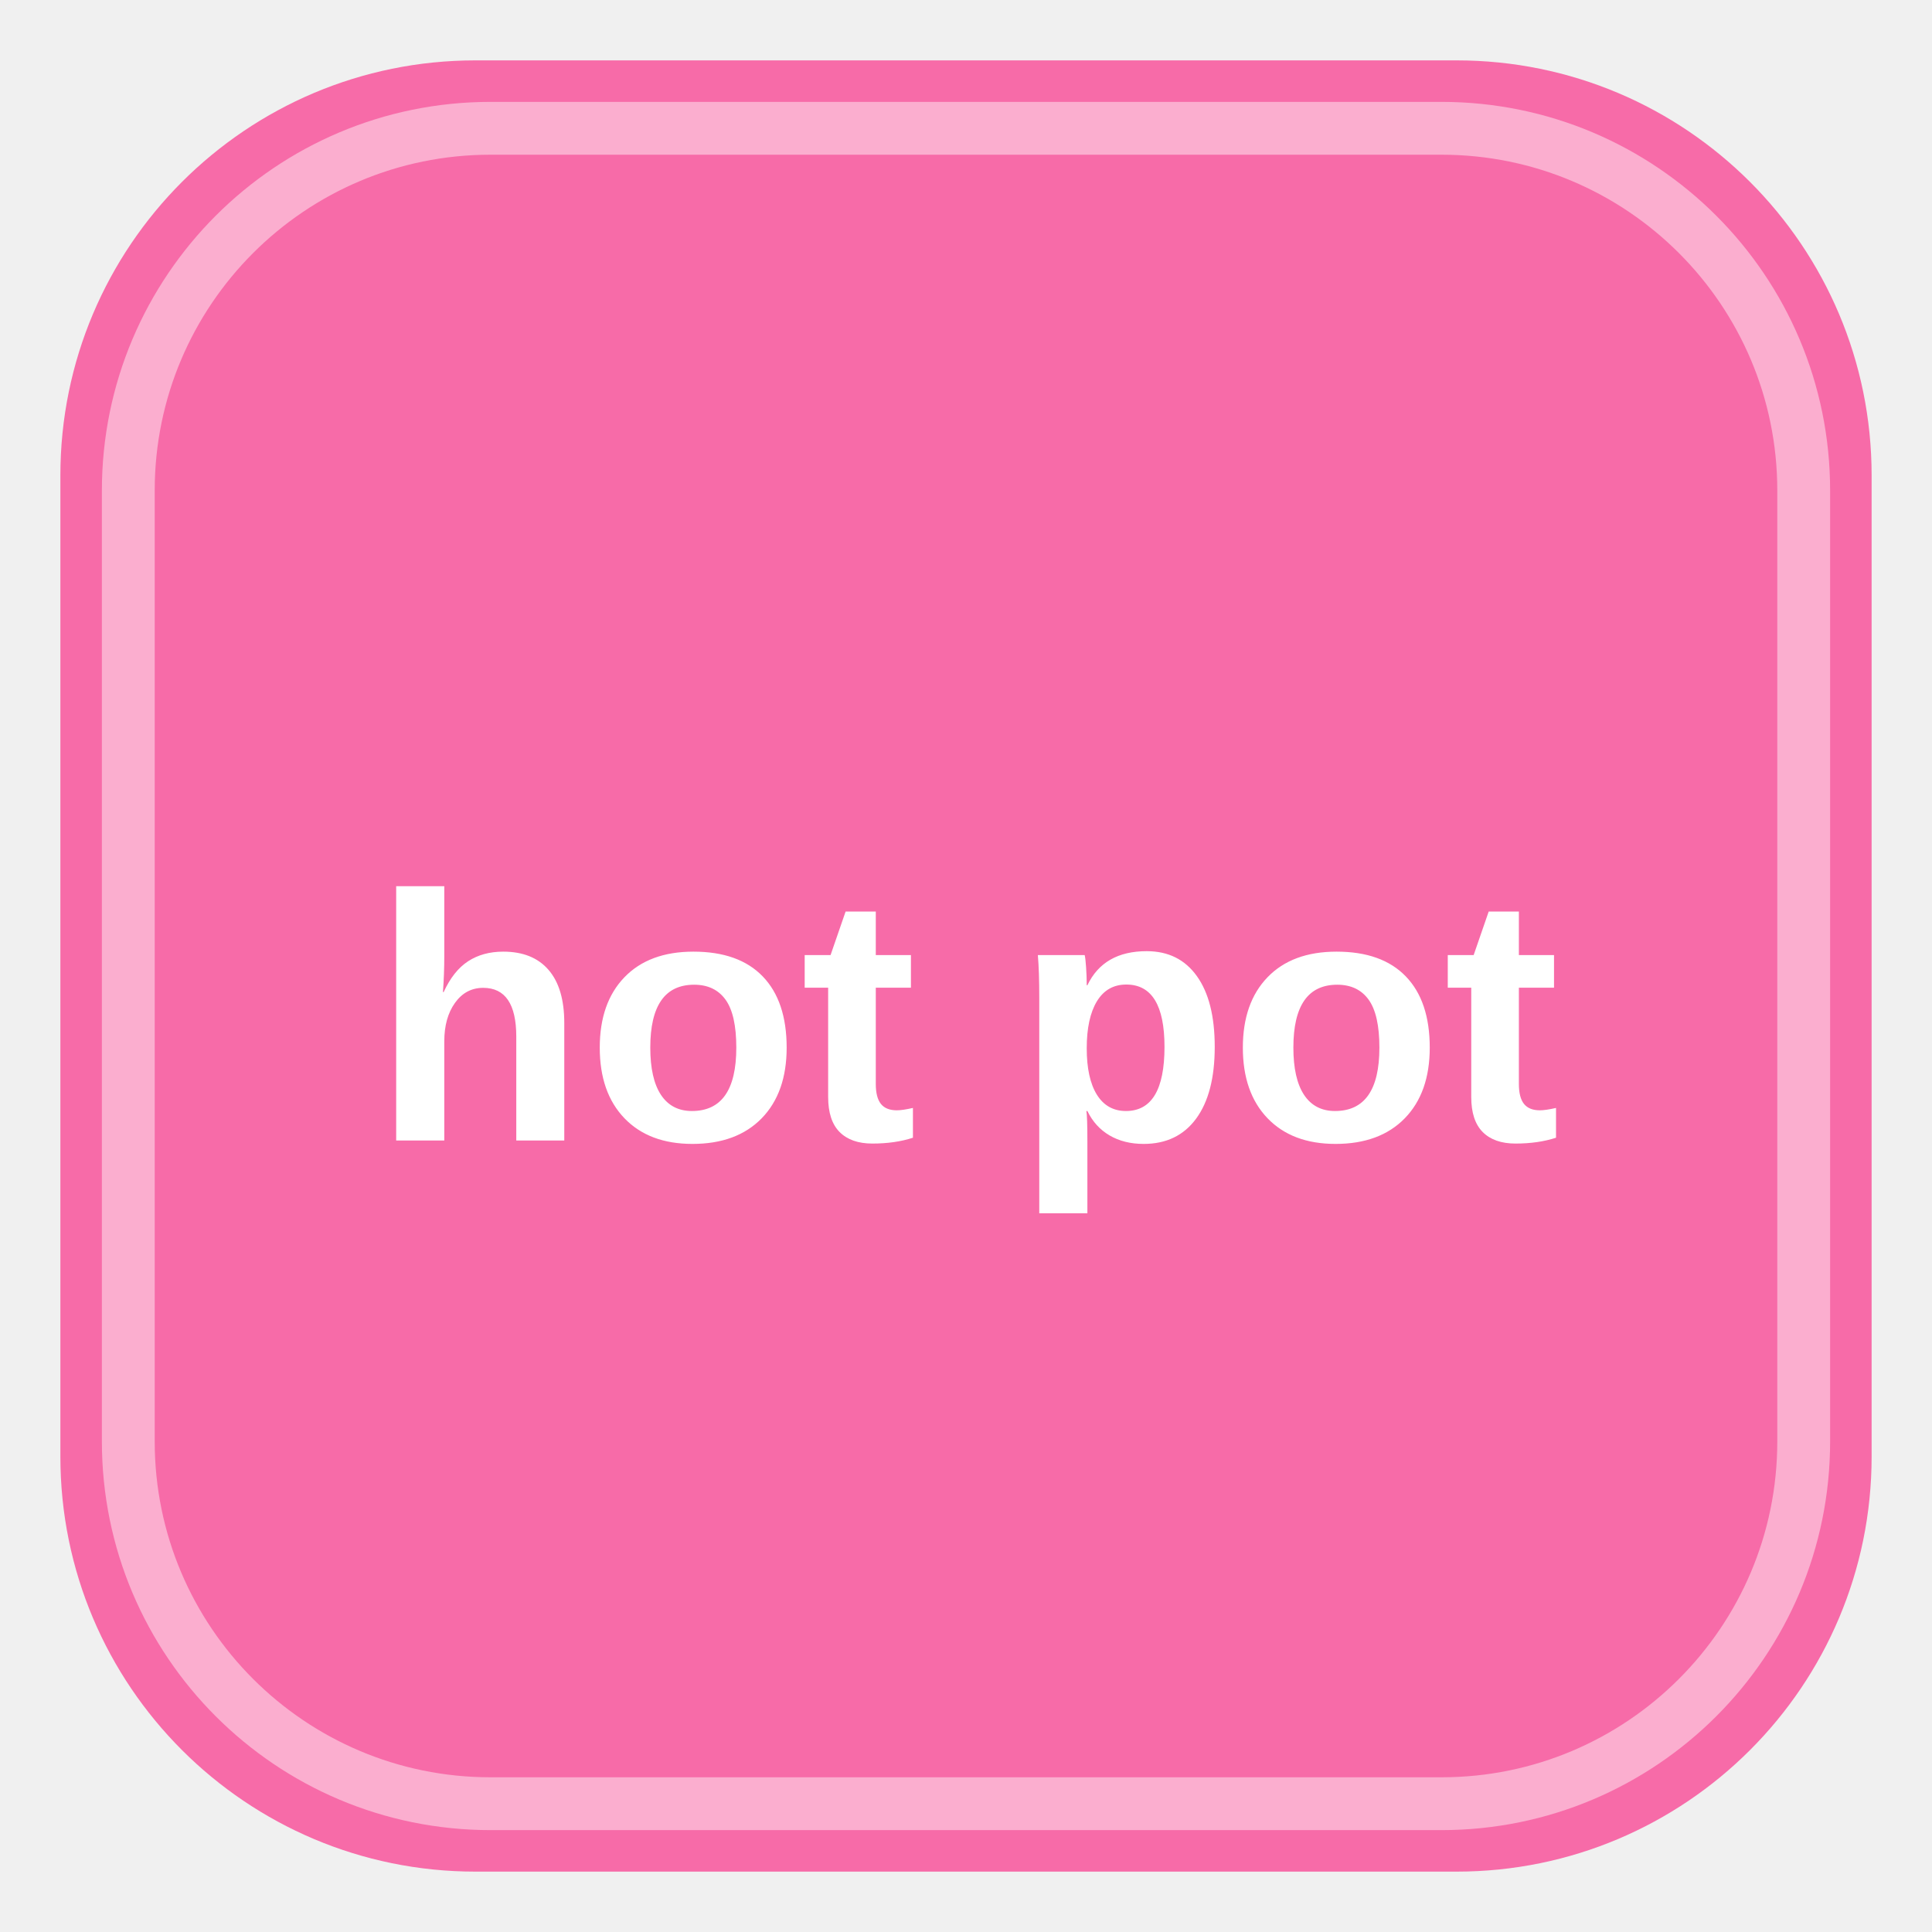
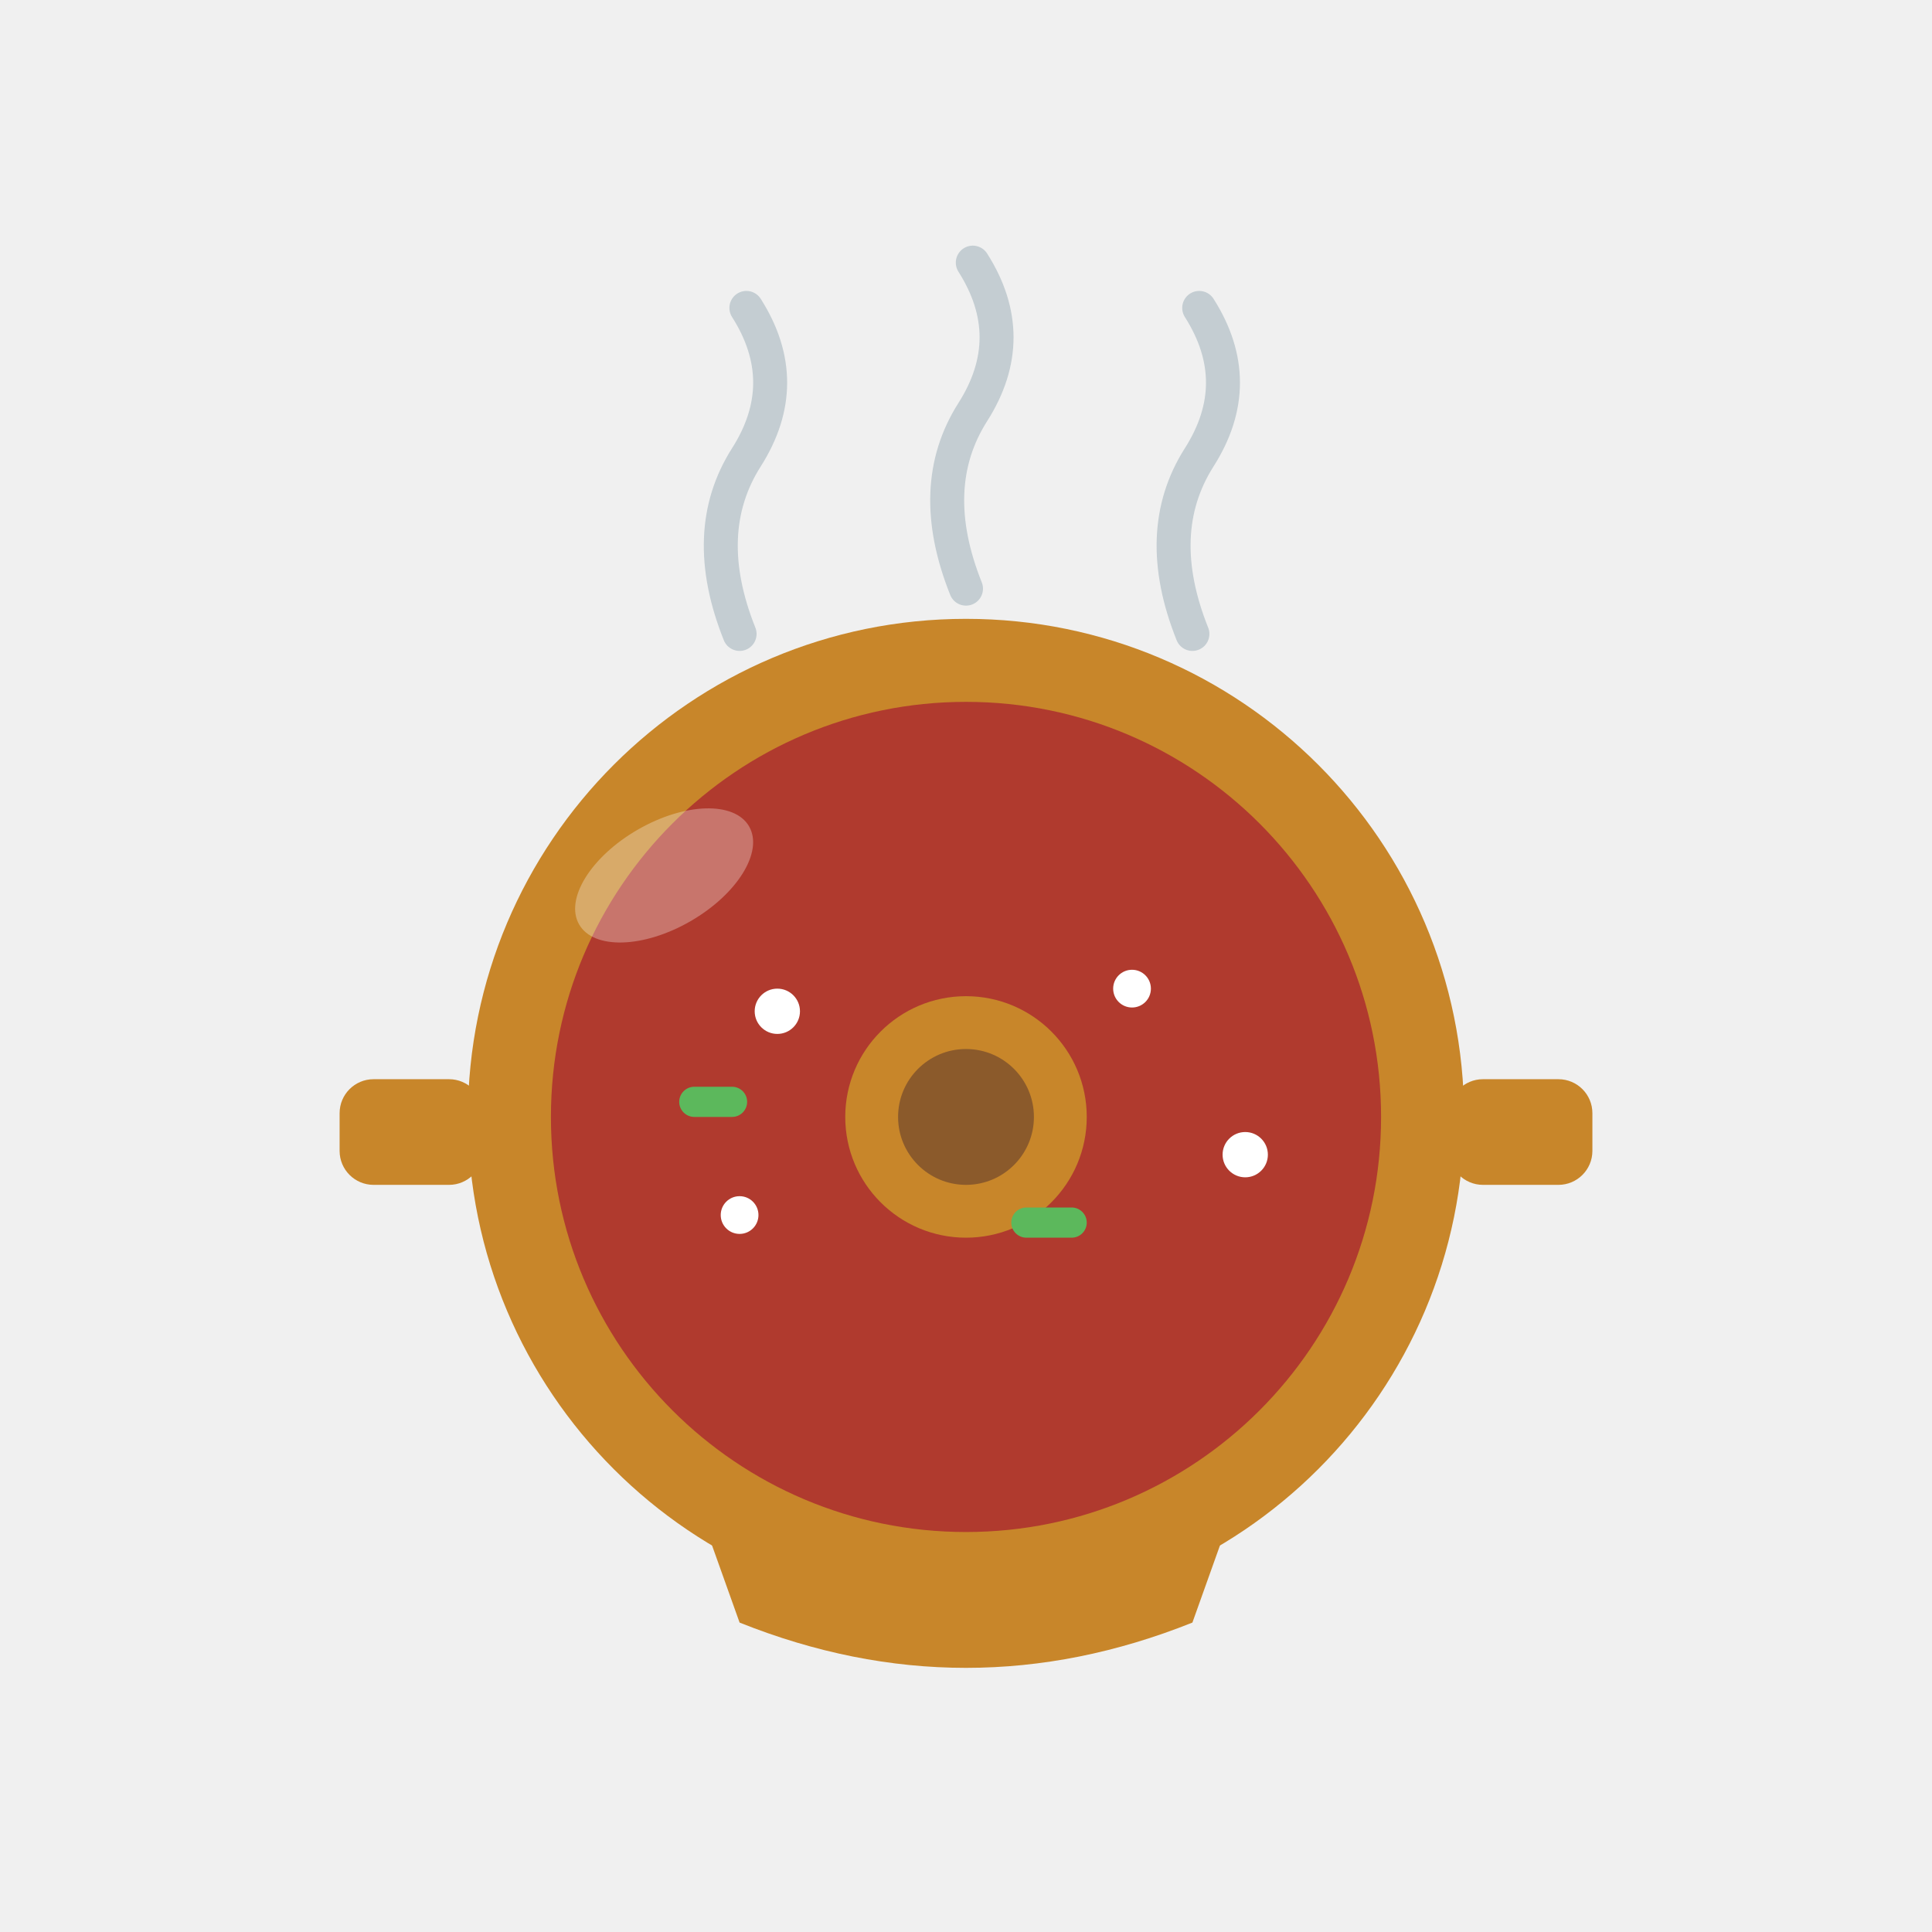
<svg xmlns="http://www.w3.org/2000/svg" width="512" height="512" viewBox="0 0 512 512">
-   <rect x="16" y="16" width="480" height="480" rx="110" fill="#F76BA8" />
-   <rect x="34" y="34" width="444" height="444" rx="96" fill="none" stroke="rgba(255,255,255,0.45)" stroke-width="14" />
-   <text x="256" y="270" font-family="Arial, Helvetica, sans-serif" font-weight="bold" font-size="93" fill="#FFFFFF" text-anchor="middle" dominant-baseline="central">hot pot</text>
+   <path d="M196 168 Q185.2 141 197.8 121.2 Q210.4 101.4 197.8 81.6" stroke="#B0BEC5" stroke-width="9" fill="none" stroke-linecap="round" stroke-linejoin="round" opacity="0.7" />
+   <path d="M256 156 Q245.2 129 257.8 109.2 Q270.4 89.4 257.8 69.6" stroke="#B0BEC5" stroke-width="9" fill="none" stroke-linecap="round" stroke-linejoin="round" opacity="0.7" />
+   <path d="M316 168 Q305.2 141 317.8 121.2 Q330.4 101.4 317.8 81.6" stroke="#B0BEC5" stroke-width="9" fill="none" stroke-linecap="round" stroke-linejoin="round" opacity="0.7" />
+   <path d="M186 402 Q256 436 326 402 L316 430 Q256 454 196 430 Z" fill="#C8862A" />
+   <rect x="90" y="286" width="38" height="28" rx="9" fill="#C8862A" />
+   <rect x="384" y="286" width="38" height="28" rx="9" fill="#C8862A" />
+   <circle cx="256" cy="296" r="132" fill="#C8862A" />
+   <circle cx="256" cy="296" r="110" fill="#B03A2E" />
+   <circle cx="256" cy="296" r="32" fill="#C8862A" />
+   <circle cx="256" cy="296" r="18" fill="#8B5A2B" />
+   <circle cx="206" cy="268" r="6" fill="#FFFFFF" />
+   <circle cx="300" cy="262" r="5" fill="#FFFFFF" />
+   <circle cx="330" cy="306" r="6" fill="#FFFFFF" />
+   <circle cx="196" cy="322" r="5" fill="#FFFFFF" />
+   <rect x="268" y="320" width="20" height="8" rx="4" fill="#5CB85C" />
+   <rect x="180" y="288" width="18" height="8" rx="4" fill="#5CB85C" />
+   <ellipse cx="176" cy="232" rx="26" ry="14" fill="#FFFFFF" opacity="0.3" transform="rotate(-30 176 232)" />
</svg>
